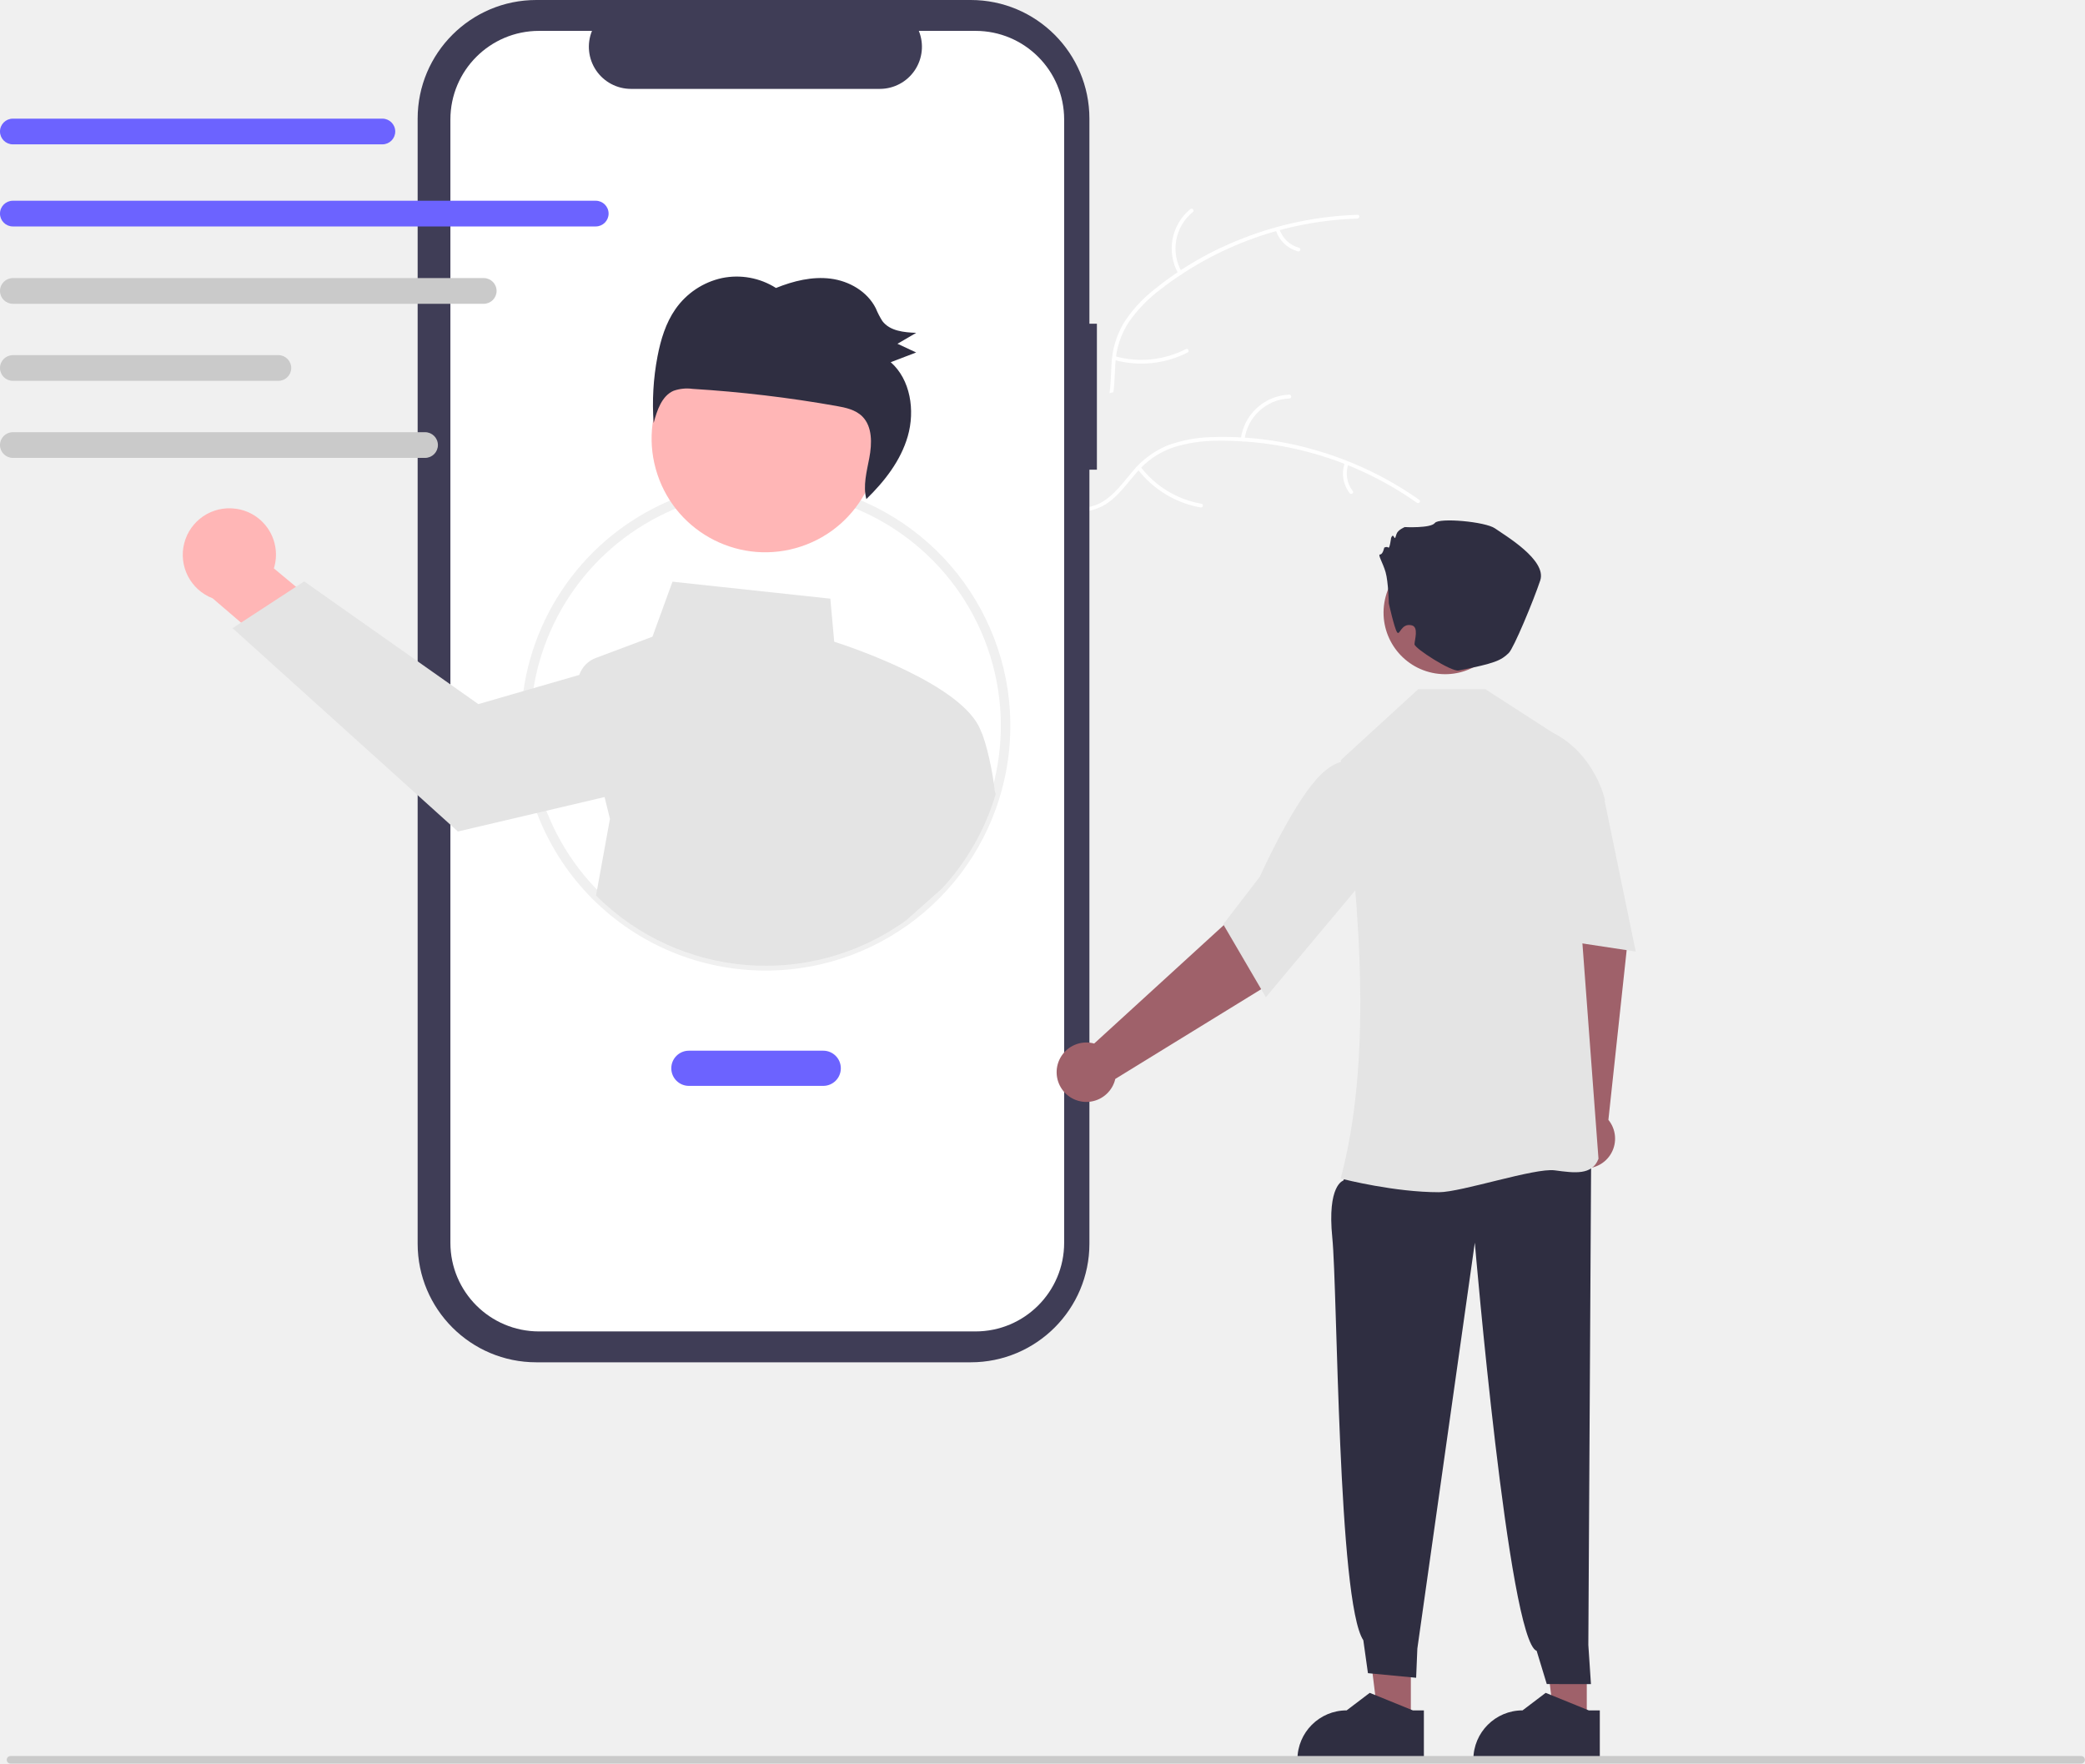
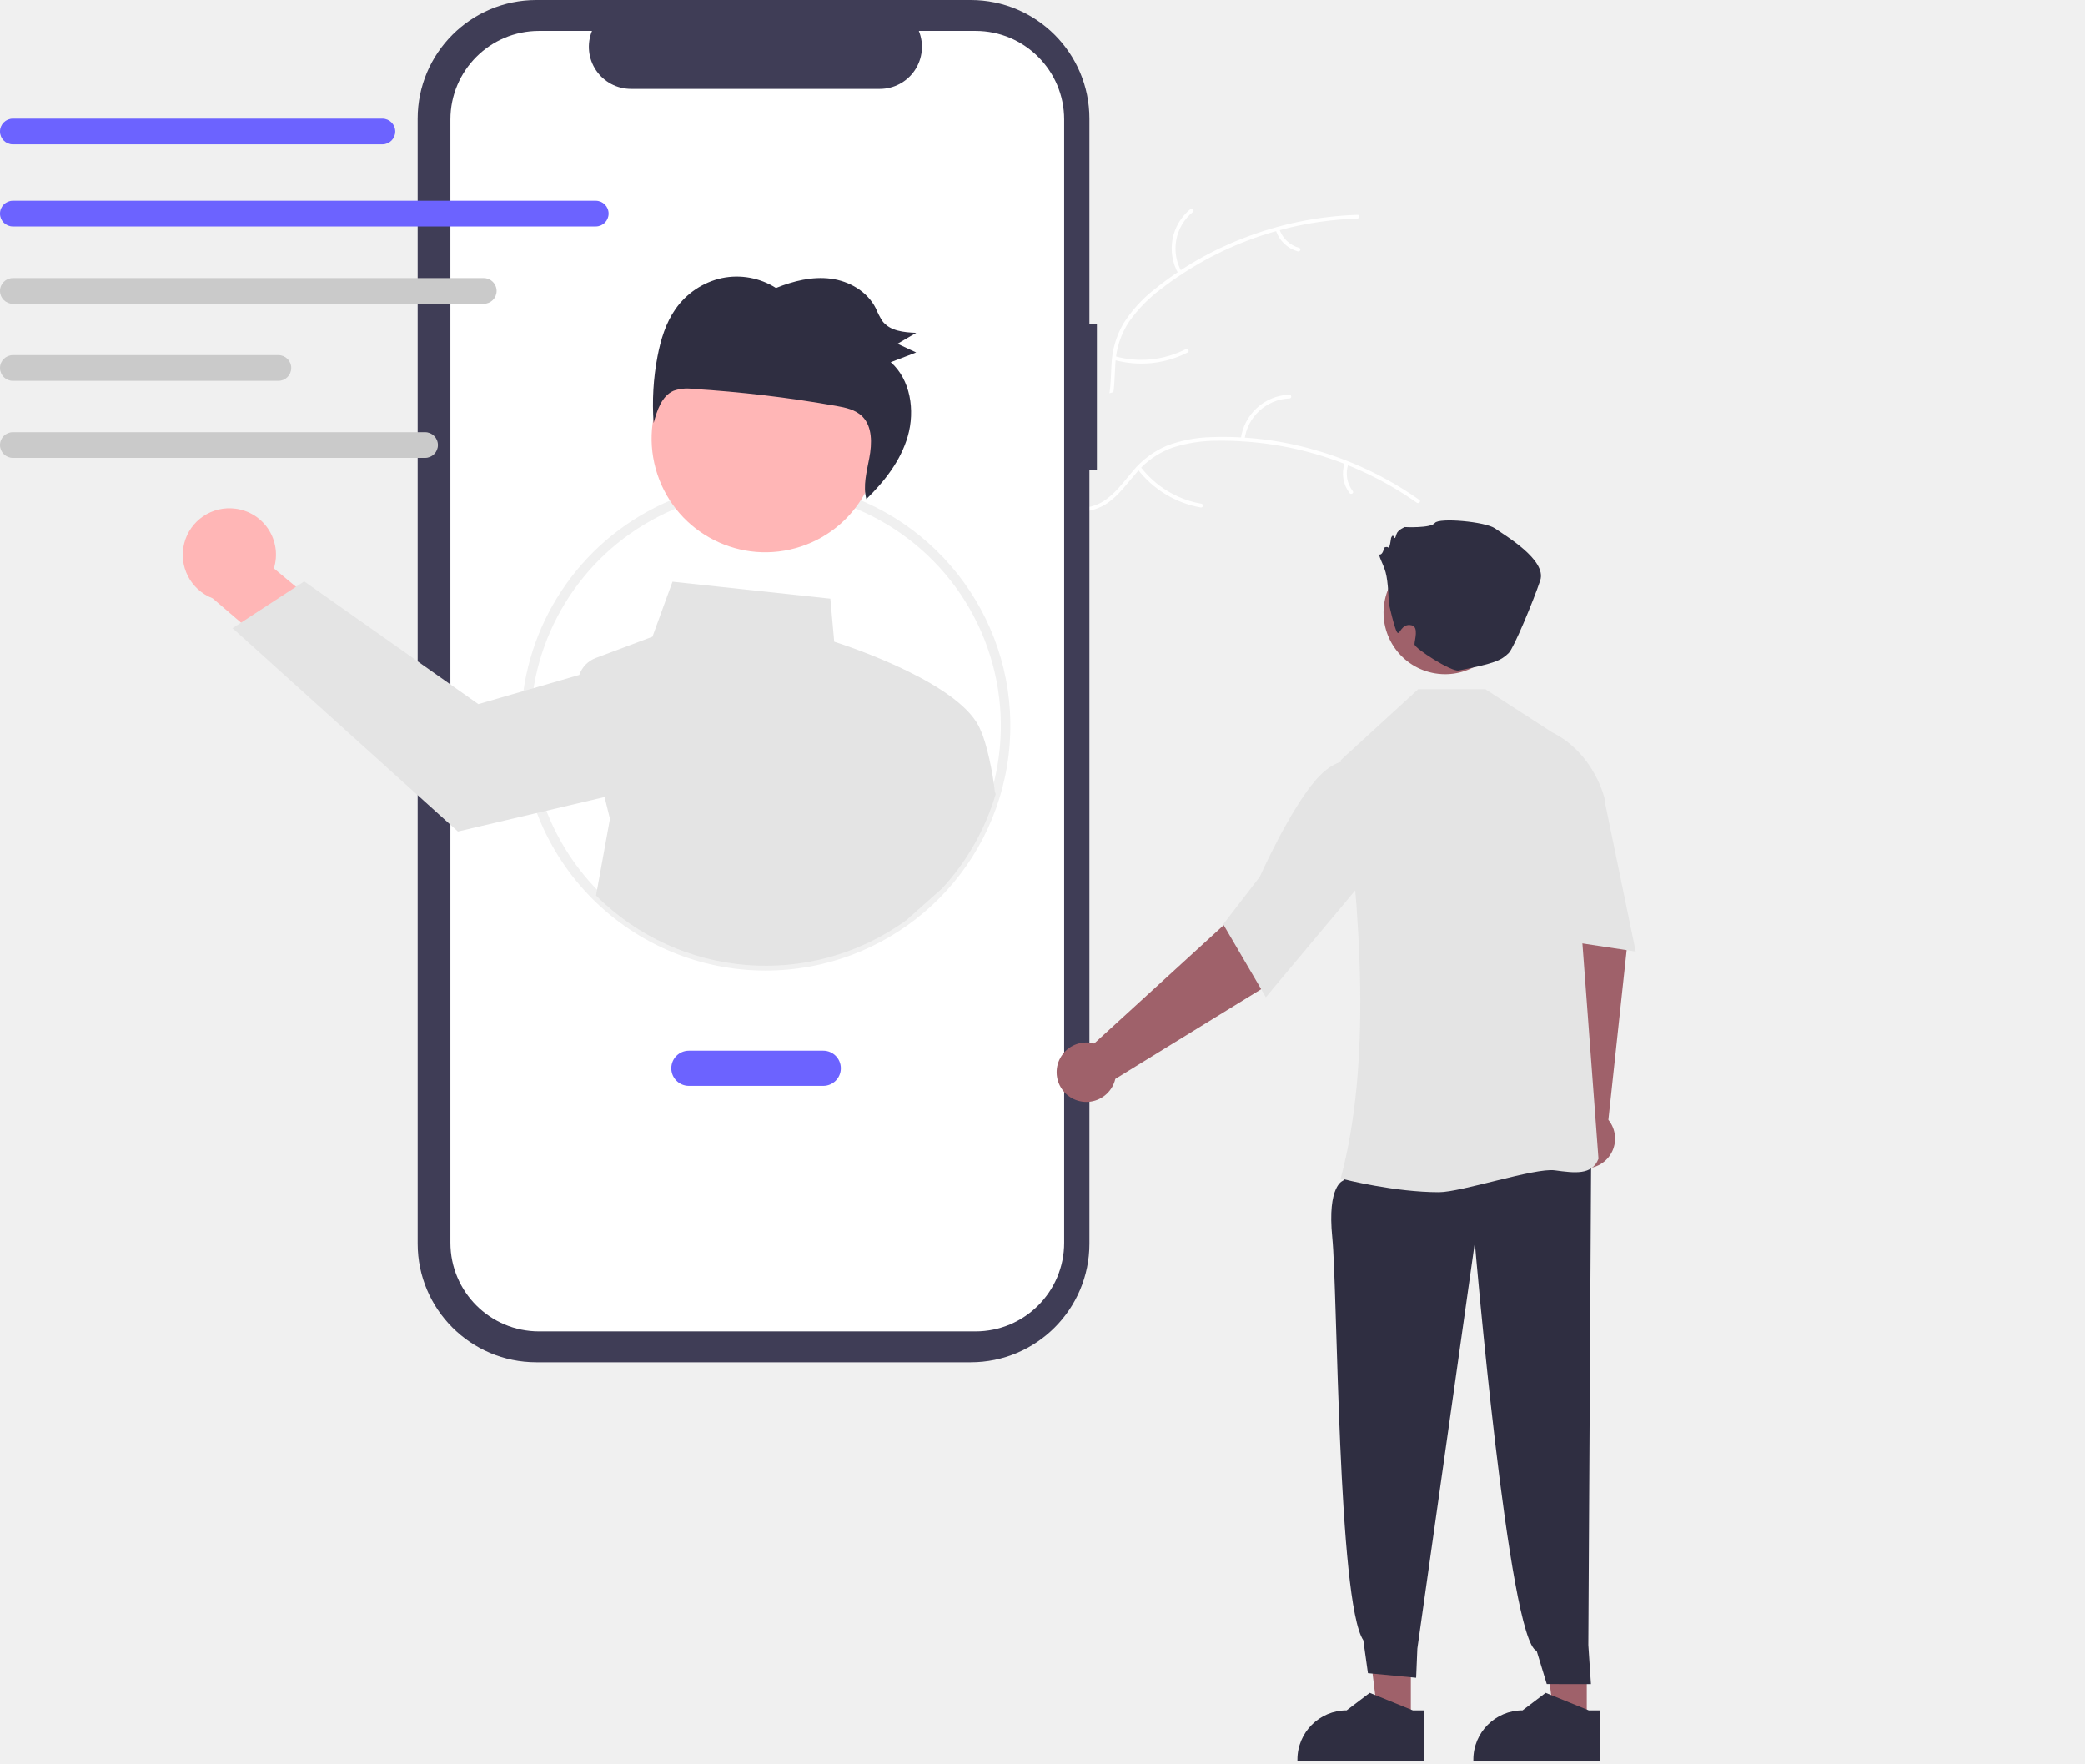
<svg xmlns="http://www.w3.org/2000/svg" data-name="Layer 1" width="651.813" height="551.31" viewBox="0 0 651.813 551.31">
  <path d="M622.711,251.781c21.623-15.974,52.067-22.097,75.887-9.635A123.863,123.863,0,0,0,636.96,300.735c-4.972,10.119-9.449,21.892-19.708,26.569-6.383,2.91-13.917,2.348-20.528-.002-6.61-2.35-12.49-6.342-18.288-10.292l-1.739-.209C587.016,291.976,601.087,267.755,622.711,251.781Z" transform="translate(-274.0937 -174.3448)" fill="#f0f0f0" />
  <path d="M698.406,242.676a105.87,105.87,0,0,0-61.321,21.969,45.591,45.591,0,0,0-9.99,10.21,26.149,26.149,0,0,0-4.311,13.069c-.315,4.343-.135,8.823-1.5,13.014a16.011,16.011,0,0,1-8.936,9.571c-5.125,2.317-10.778,2.653-16.316,2.791-6.15.152-12.54.213-18.133,3.109-.678.351-1.182-.721-.506-1.071,9.731-5.038,21.102-1.751,31.329-4.749,4.772-1.399,9.152-4.245,11.068-9.006,1.676-4.164,1.493-8.783,1.774-13.183a27.903,27.903,0,0,1,3.739-12.936,42.148,42.148,0,0,1,9.561-10.556,102.713,102.713,0,0,1,27.793-16.065,107.747,107.747,0,0,1,35.853-7.345c.76-.024.651,1.157-.104,1.18Z" transform="translate(-274.0937 -174.3448)" fill="#fff" />
  <path d="M642.503,259.937a15.884,15.884,0,0,1,3.732-20.227c.592-.48,1.366.418.773.899a14.708,14.708,0,0,0-3.433,18.822c.383.659-.691,1.161-1.071.506Z" transform="translate(-274.0937 -174.3448)" fill="#fff" />
  <path d="M622.654,285.702a30.615,30.615,0,0,0,22.199-2.237c.679-.348,1.184.723.506,1.071a31.844,31.844,0,0,1-23.105,2.281c-.735-.208-.331-1.322.4-1.115Z" transform="translate(-274.0937 -174.3448)" fill="#fff" />
  <path d="M674.046,245.936a8.991,8.991,0,0,0,6.183,5.878c.737.198.333,1.312-.4,1.115a10.075,10.075,0,0,1-6.855-6.488.612.612,0,0,1,.283-.789.595.595,0,0,1,.789.283Z" transform="translate(-274.0937 -174.3448)" fill="#fff" />
  <path d="M717.485,331.188c-.464-.111-.928-.222-1.399-.326a118.407,118.407,0,0,0-18.997-2.831c-.494-.041-.996-.075-1.49-.102a124.827,124.827,0,0,0-45.575,5.914,121.222,121.222,0,0,0-17.027,7.022c-7.581,3.825-15.497,8.575-23.658,9.64a20.796,20.796,0,0,1-2.566.203L576.577,318.938c-.032-.107-.072-.207-.105-.314l-1.264-1.213c.273-.163.56-.325.833-.488.158-.095.323-.183.481-.278.107-.061.215-.122.309-.183.036-.02.072-.041.1-.054.094-.061.187-.108.273-.163q2.401-1.371,4.829-2.714c.007-.007.007-.007.021-.007,12.353-6.787,25.382-12.603,38.878-16.256.406-.11.819-.227,1.239-.322a115.673,115.673,0,0,1,18.582-3.326,102.262,102.262,0,0,1,10.338-.43,85.037,85.037,0,0,1,26.214,4.444c16.846,5.677,31.689,16.679,39.587,32.349C717.095,330.385,717.29,330.78,717.485,331.188Z" transform="translate(-274.0937 -174.3448)" fill="#f0f0f0" />
  <path d="M717.014,331.499a105.87,105.87,0,0,0-62.188-19.378,45.591,45.591,0,0,0-14.124,2.137,26.148,26.148,0,0,0-11.311,7.839c-2.867,3.278-5.419,6.963-9.033,9.488a16.011,16.011,0,0,1-12.897,2.262c-5.487-1.236-10.203-4.37-14.708-7.596-5.002-3.581-10.141-7.38-16.35-8.435-.752-.128-.51-1.288.241-1.16,10.803,1.836,17.903,11.307,27.874,15.07,4.653,1.756,9.863,2.121,14.259-.527,3.845-2.316,6.48-6.114,9.354-9.458a27.903,27.903,0,0,1,10.774-8.077,42.148,42.148,0,0,1,13.989-2.672,102.712,102.712,0,0,1,31.864,3.906,107.747,107.747,0,0,1,33.049,15.721c.621.439-.177,1.316-.794.88Z" transform="translate(-274.0937 -174.3448)" fill="#fff" />
  <path d="M661.986,311.623a15.884,15.884,0,0,1,15.157-13.903c.762-.026.839,1.156.076,1.183a14.708,14.708,0,0,0-14.073,12.962c-.091.757-1.25.511-1.16-.241Z" transform="translate(-274.0937 -174.3448)" fill="#fff" />
  <path d="M630.625,320.244a30.615,30.615,0,0,0,19.071,11.579c.752.131.51,1.29-.241,1.16a31.844,31.844,0,0,1-19.821-12.09c-.462-.608.531-1.255.991-.65Z" transform="translate(-274.0937 -174.3448)" fill="#fff" />
  <path d="M695.6,319.436a8.991,8.991,0,0,0,1.398,8.416c.469.602-.525,1.248-.991.65a10.075,10.075,0,0,1-1.567-9.307.612.612,0,0,1,.701-.459.595.595,0,0,1,.459.701Z" transform="translate(-274.0937 -174.3448)" fill="#fff" />
  <path d="M617.005,275.545h-2.34V211.445a37.1,37.1,0,0,0-37.1-37.1H441.759a37.1,37.1,0,0,0-37.1,37.1V563.106a37.1,37.1,0,0,0,37.1,37.1H577.566a37.1,37.1,0,0,0,37.1-37.1V321.173h2.34Z" transform="translate(-274.0937 -174.3448)" fill="#3f3d56" />
  <path d="M579.063,183.997h-17.727a13.163,13.163,0,0,1-12.187,18.134H471.347a13.163,13.163,0,0,1-12.187-18.134H442.602a27.706,27.706,0,0,0-27.706,27.706V562.848a27.706,27.706,0,0,0,27.706,27.706H579.063a27.706,27.706,0,0,0,27.706-27.706h0v-351.146A27.706,27.706,0,0,0,579.063,183.997Z" transform="translate(-274.0937 -174.3448)" fill="#fff" />
  <path d="M513.454,477.753a76.429,76.429,0,0,1-76.5-76.5,76.39,76.39,0,0,1,41.758-68.166,76.657,76.657,0,0,1,59.407-4.264,76.51,76.51,0,0,1-24.665,148.93Zm0-150a72.689,72.689,0,0,0-33.378,8.006,73.502,73.502,0,1,0,76.428,125.06,72.847,72.847,0,0,0,10.957-9.722,73.474,73.474,0,0,0-54.007-123.344Z" transform="translate(-274.0937 -174.3448)" fill="#f0f0f0" />
  <path d="M347.69,333.361a14.476,14.476,0,0,1,12.023,18.659l25.417,21.172L376.032,391.776l-35.474-30.403a14.554,14.554,0,0,1,7.133-28.012Z" transform="translate(-274.0937 -174.3448)" fill="#ffb6b6" />
  <path d="M585.075,421.653c-.51-5.48-2.617-15.33-4.405-18.973-5.497-14.388-41.015-26.213-45.785-27.737l-1.21-13.45-49.35-5.31-6.26,17.2-17.7,6.64a8.693,8.693,0,0,0-5.18,5.31h0l-15.88,4.59-15.67,4.53-54.44-38.36-2.57,1.68-17.18,11.21-2.65,1.73,70.45,63.56,26.17-6.14,19.68-4.63,1.68,6.82-4.35,23.96a74.977,74.977,0,0,0,96.96,7.75l11.18-9.92a74.889,74.889,0,0,0,16.81-29.53Z" transform="translate(-274.0937 -174.3448)" fill="#e4e4e4" />
  <circle cx="513.338" cy="311.449" r="35.532" transform="matrix(0.94932, -0.31431, 0.31431, 0.94932, -345.9699, 2.78906)" fill="#ffb6b6" />
  <path d="M485.271,270.943a23.983,23.983,0,0,1,14.522-9.673,22.897,22.897,0,0,1,16.885,3.097c5.452-2.196,11.33-3.653,17.106-2.913s11.436,3.967,14.108,9.281a25.374,25.374,0,0,0,2.038,3.959c2.355,3.141,6.73,3.549,10.594,3.699q-2.93,1.709-5.862,3.418,2.921,1.361,5.842,2.722-3.976,1.518-7.951,3.035c6.168,5.422,7.661,15.072,5.325,23.163-2.211,7.66-7.281,14.108-12.942,19.628-1.105-4.119.111-8.585.92-12.85.854-4.506.991-9.775-2.164-12.956-2.128-2.146-5.25-2.794-8.194-3.315a397.688,397.688,0,0,0-44.886-5.33,12.7,12.7,0,0,0-5.983.611c-3.663,1.628-5.134,6.098-6.196,10.061a79.775,79.775,0,0,1,1.208-20.802C480.644,280.537,482.226,275.289,485.271,270.943Z" transform="translate(-274.0937 -174.3448)" fill="#2f2e41" />
  <path d="M531.454,513.795h-42a5.5,5.5,0,0,1,0-11h42a5.5,5.5,0,0,1,0,11Z" transform="translate(-274.0937 -174.3448)" fill="#6c63ff" />
  <path d="M393.636,219.47H278.111a4.018,4.018,0,0,1,0-8.036H393.636a4.018,4.018,0,0,1,0,8.036Z" transform="translate(-274.0937 -174.3448)" fill="#6c63ff" />
  <path d="M460.336,245.133H278.111a4.018,4.018,0,0,1,0-8.036H460.336a4.018,4.018,0,1,1,0,8.036Z" transform="translate(-274.0937 -174.3448)" fill="#6c63ff" />
  <path d="M425.318,269.31h-147.207a4.018,4.018,0,1,1,0-8.036h147.207a4.018,4.018,0,1,1,0,8.036Z" transform="translate(-274.0937 -174.3448)" fill="#cacaca" />
  <path d="M361.12,293.399h-83.009a4.018,4.018,0,1,1,0-8.036h83.009a4.018,4.018,0,1,1,0,8.036Z" transform="translate(-274.0937 -174.3448)" fill="#cacaca" />
  <path d="M406.976,317.485h-128.865a4.018,4.018,0,0,1,0-8.036h128.865a4.018,4.018,0,0,1,0,8.036Z" transform="translate(-274.0937 -174.3448)" fill="#cacaca" />
  <polygon points="496.06 536.227 485.706 536.226 480.78 496.288 496.062 496.289 496.06 536.227" fill="#9f616a" />
  <path d="M774.227,724.901l-39.531-.001v-.5a15.387,15.387,0,0,1,15.386-15.386h.001l7.221-5.478,13.472,5.479,3.451 0Z" transform="translate(-274.0937 -174.3448)" fill="#2f2e41" />
  <path d="M764.121,522.871,759.554,467.192l-3.587-20.899,20.086-4.436,6.665,28.611-5.807,53.947a9.29,9.29,0,1,1-12.79-1.545Z" transform="translate(-274.0937 -174.3448)" fill="#9f616a" />
  <polygon points="441.06 536.227 430.706 536.226 425.78 496.288 441.062 496.289 441.06 536.227" fill="#9f616a" />
  <path d="M698.583,535.494l-4.59,7.94s-5.044,1.378-3.395,17.819,1.719,113.85,9.698,125.836l1.444,10.293,15.067,1.44.38-9.133,17.965-126.884s10.581,124.56,19.334,127.608l3.161,10.378,13.808.006-.815-12.229.89-154.359Z" transform="translate(-274.0937 -174.3448)" fill="#2f2e41" />
  <path d="M693.537,542.829l-.317-.082c9.474-35.436,6.741-81.323.052-130.597l0-.204,24.183-22.151h21l20.818,13.435c13.459,6.729,16.517,20.979,16.546,21.123l.021.101-8.246,28.784,6.212,83.243.007.097-.035.09c-2.011,5.098-7.398,4.372-13.636,3.531-6.227-.84-29.176,6.838-36.213,6.838C710.177,547.037,694.519,543.081,693.537,542.829Z" transform="translate(-274.0937 -174.3448)" fill="#e4e4e4" />
  <path d="M754.913,414.449l9.021-3.925,11.886,14.573,9.634,46.698-33-5Z" transform="translate(-274.0937 -174.3448)" fill="#e4e4e4" />
  <path d="M616.154,500.56l41.241-37.686,14.333-15.627L687.528,460.419,668.978,483.2,622.758,511.621a9.29,9.29,0,1,1-6.605-11.061Z" transform="translate(-274.0937 -174.3448)" fill="#9f616a" />
  <path d="M656.497,463.285l11.422-14.833c.095-.213,9.571-21.39,17.786-30.591,8.426-9.439,15.06-4.612,15.126-4.56l.165.124.458,34.857-31.628,37.792Z" transform="translate(-274.0937 -174.3448)" fill="#e4e4e4" />
  <circle cx="725.872" cy="365.847" r="19.251" transform="translate(-25.61731 849.3991) rotate(-80.78252)" fill="#9f616a" />
  <path d="M708.272,362.99s-.154-6.768-1.01-9.762-2.567-5.561-1.711-5.561,1.283-2.139,1.283-2.139.856-.428,1.283,0,.856-2.995.856-2.995.428-1.283.856-.428.428.428.856-.856,2.567-2.139,2.567-2.139,8.128.428,9.411-1.283,15.828-.428,18.823,1.711,16.256,9.839,14.117,16.256-8.296,21.192-9.839,22.673c-2.44,2.342-4.129,3.187-15.674,5.484-2.259.45-13.792-6.926-13.792-8.209s1.39-5.353-.845-5.912c-3.378-.845-3.758,3.426-4.614,2.143S708.272,362.99,708.272,362.99Z" transform="translate(-274.0937 -174.3448)" fill="#2f2e41" />
  <path d="M719.227,724.901l-39.531-.001v-.5a15.387,15.387,0,0,1,15.386-15.386h.001l7.221-5.478,13.472,5.479,3.451 0Z" transform="translate(-274.0937 -174.3448)" fill="#2f2e41" />
-   <path d="M924.716,725.655h-647.294a1.191,1.191,0,1,1,0-2.381h647.294a1.191,1.191,0,0,1,0,2.381Z" transform="translate(-274.0937 -174.3448)" fill="#cacaca" />
</svg>
